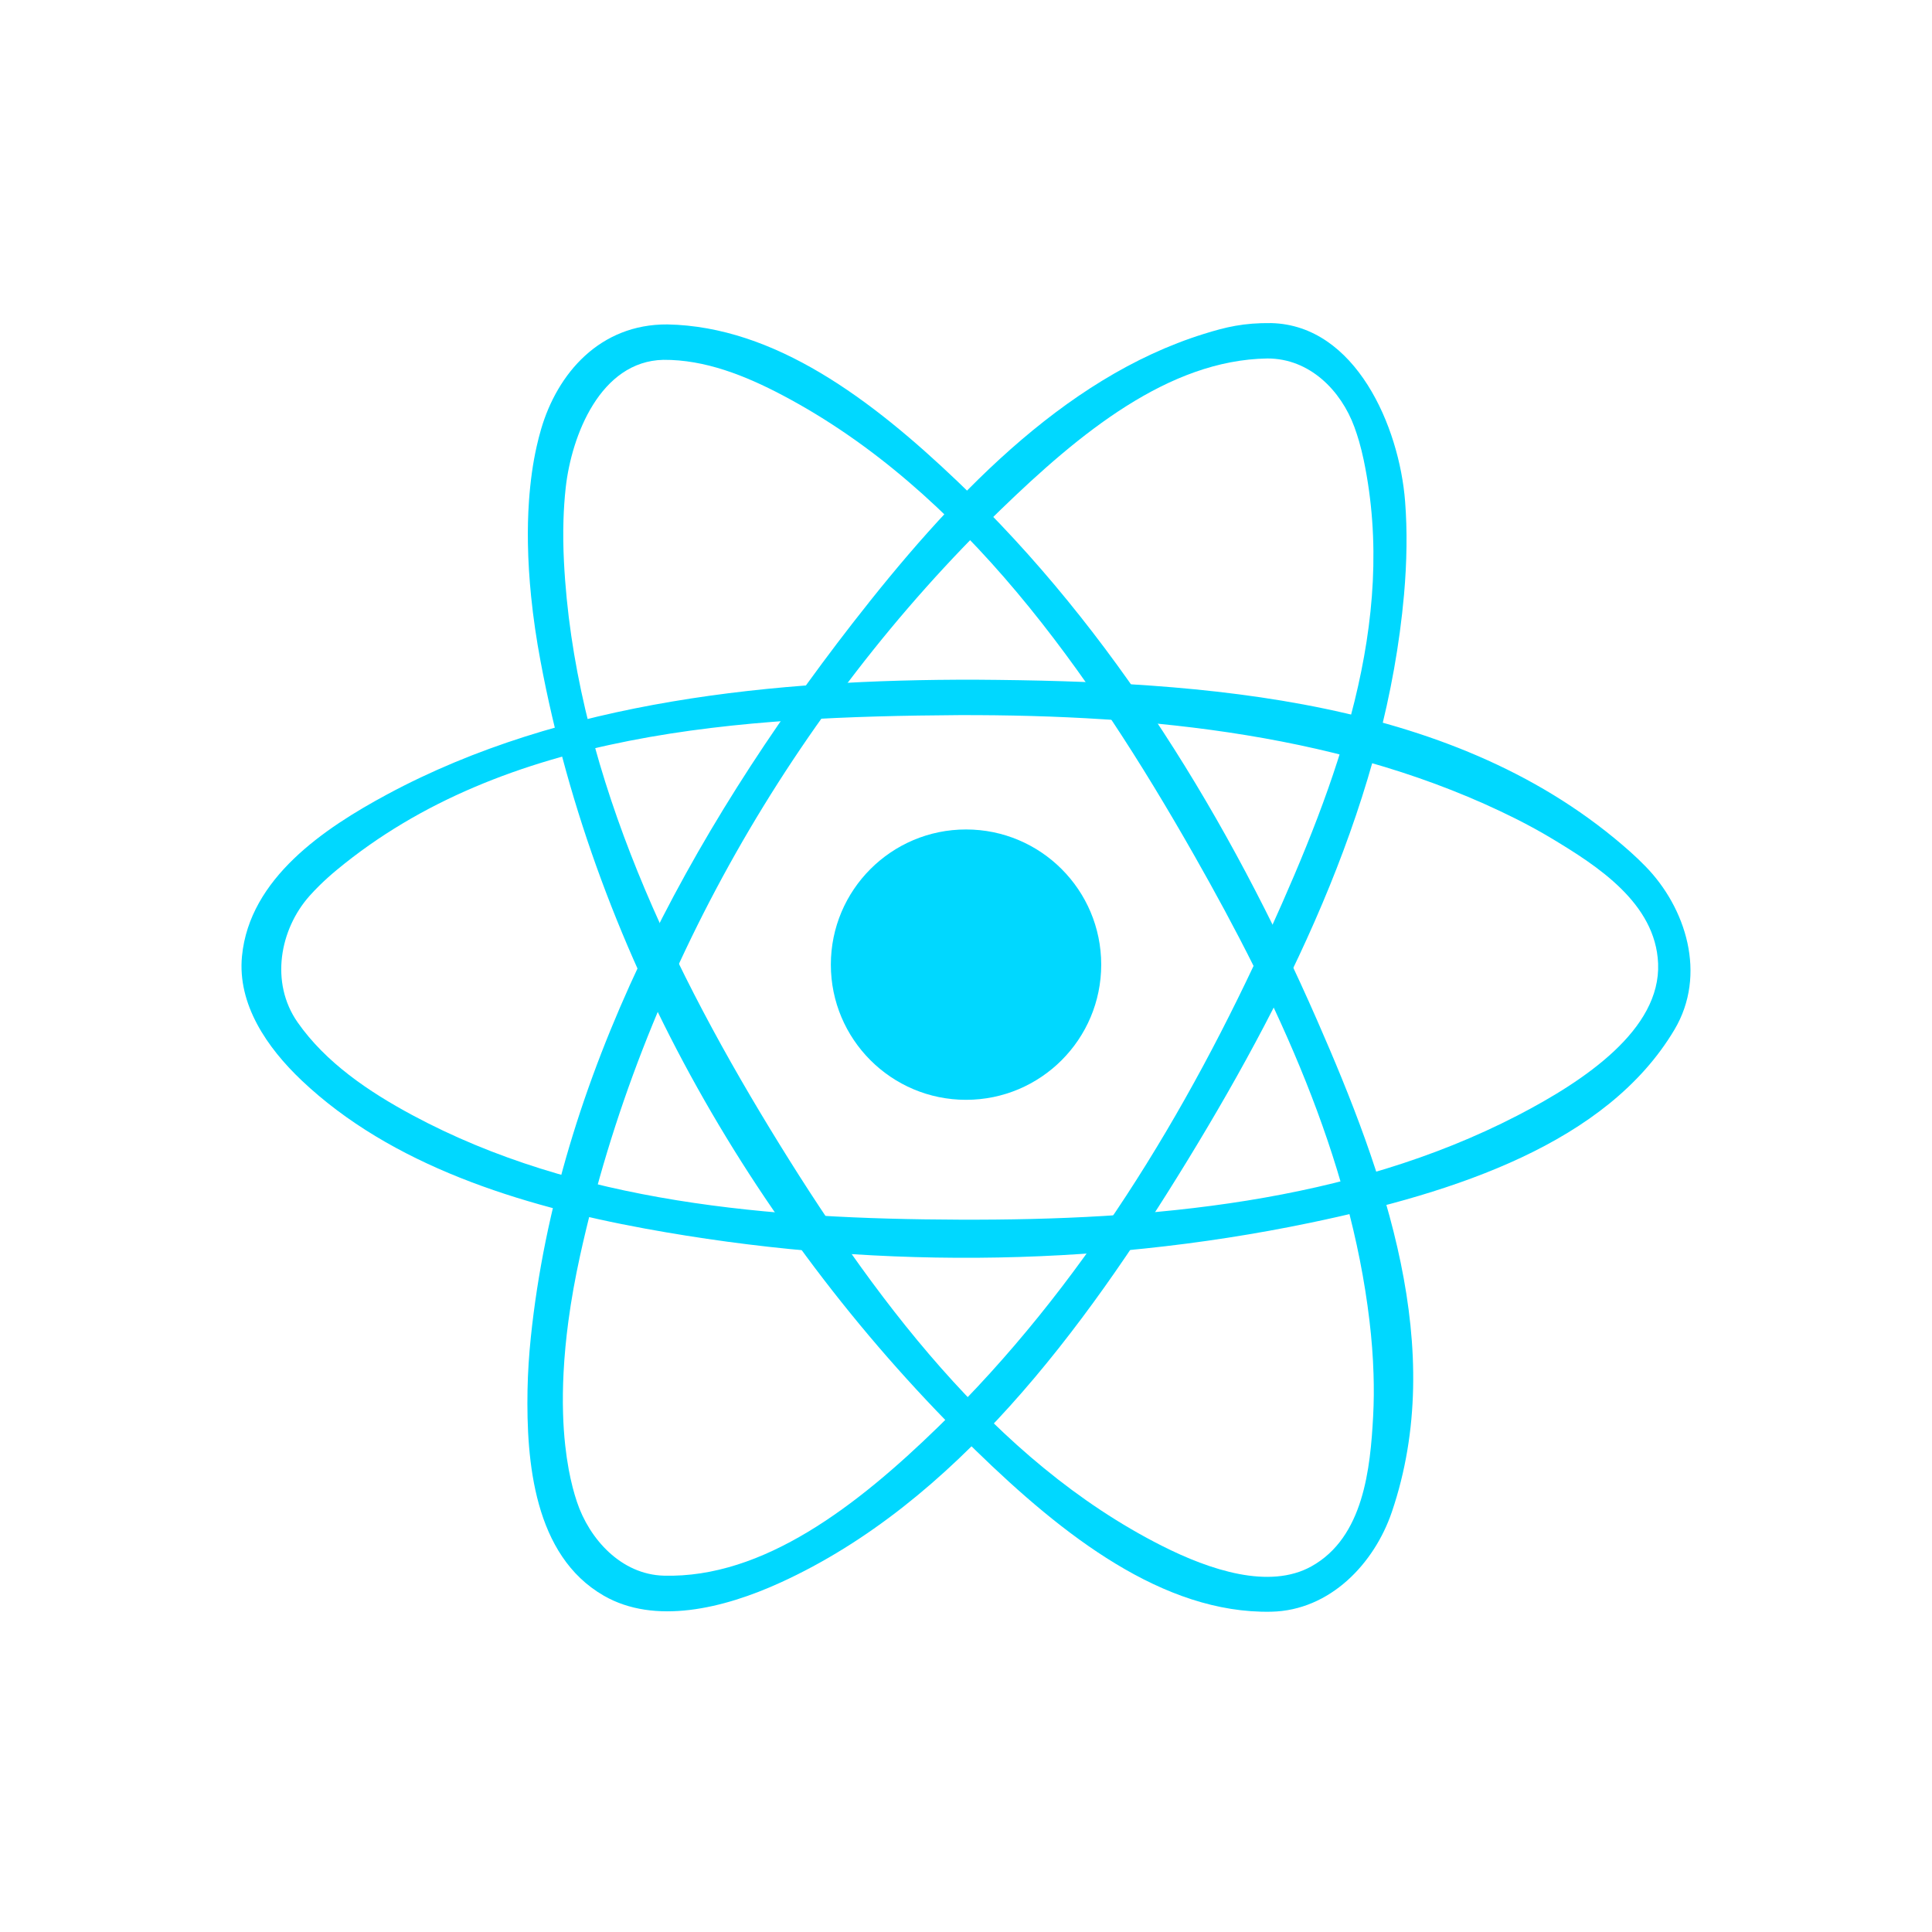
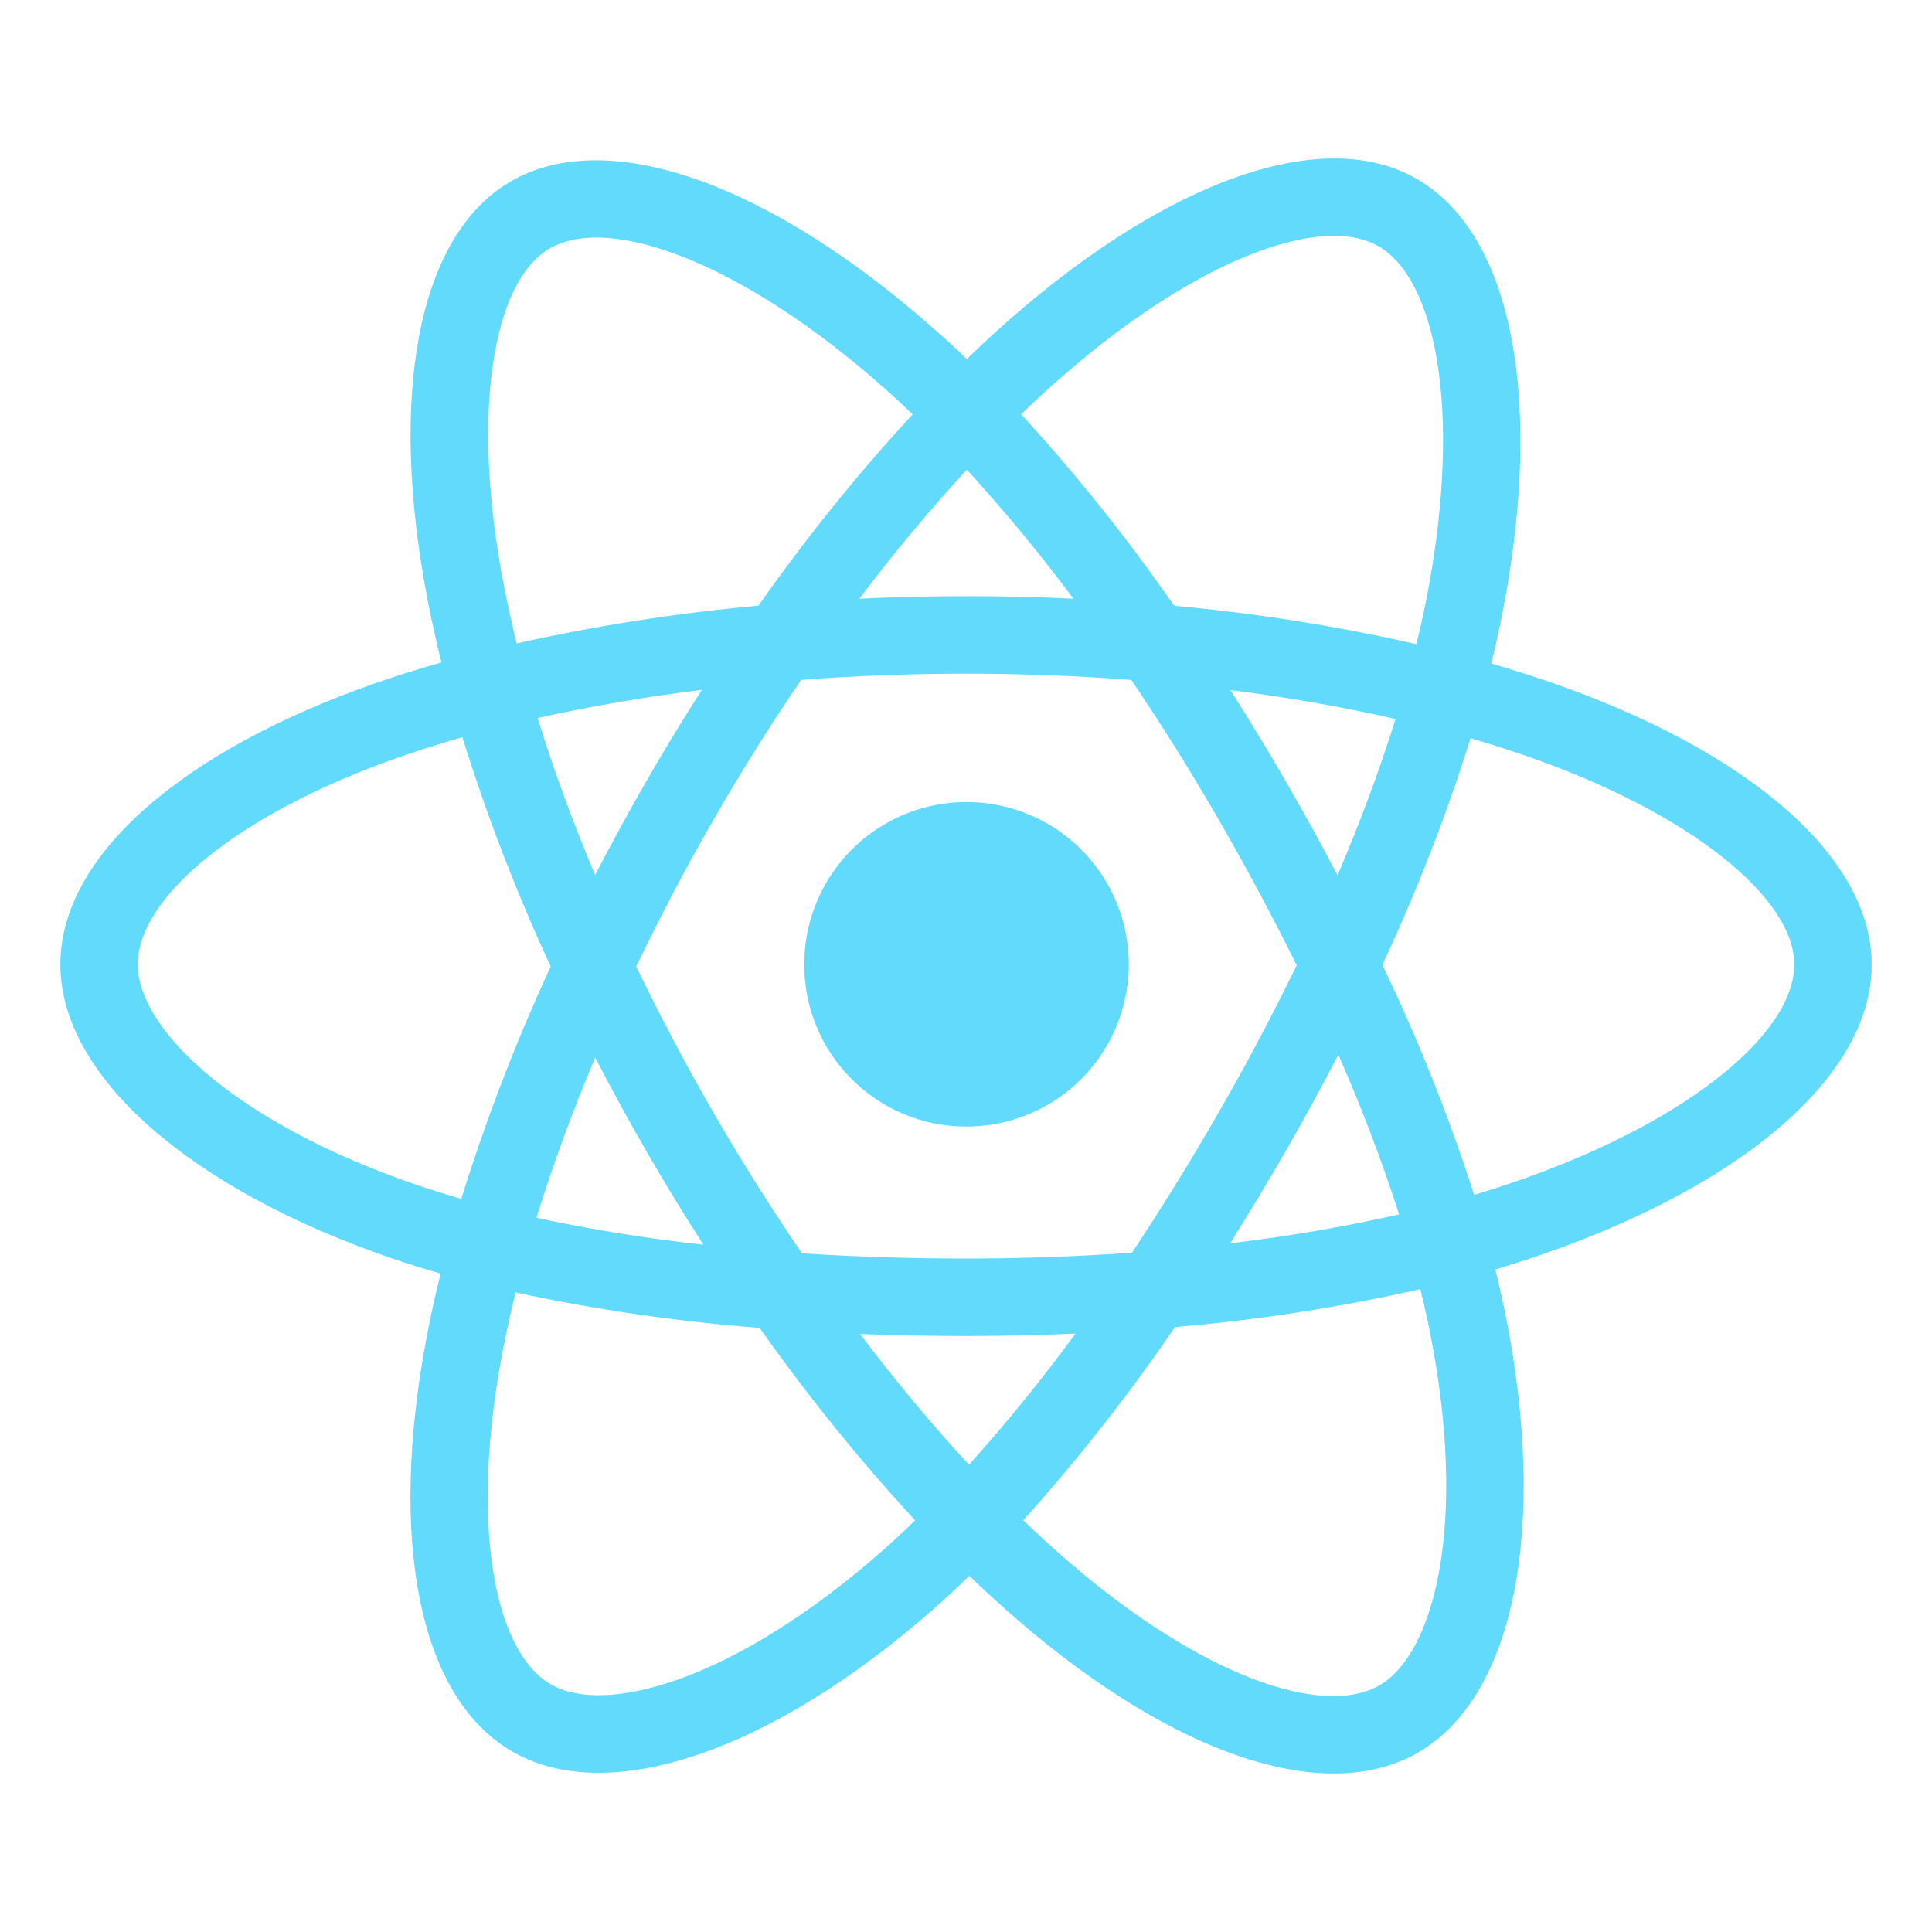
- <svg xmlns="http://www.w3.org/2000/svg" width="800px" height="800px" viewBox="0 0 64 64" version="1.1" xml:space="preserve" style="fill-rule:evenodd;clip-rule:evenodd;stroke-linejoin:round;stroke-miterlimit:2;">
-   <rect id="Icons" x="-1088" y="-64" width="1280" height="800" style="fill:none;" />
-   <g id="Icons1">
-     <g id="Strike">
- 
- </g>
-     <g id="H1">
- 
- </g>
-     <g id="H2">
- 
- </g>
-     <g id="H3">
- 
- </g>
-     <g id="list-ul">
- 
- </g>
-     <g id="hamburger-1">
- 
- </g>
-     <g id="hamburger-2">
- 
- </g>
-     <g id="list-ol">
- 
- </g>
-     <g id="list-task">
- 
- </g>
-     <g id="trash">
- 
- </g>
-     <g id="vertical-menu">
- 
- </g>
-     <g id="horizontal-menu">
- 
- </g>
-     <g id="sidebar-2">
- 
- </g>
-     <g id="Pen">
- 
- </g>
-     <g id="Pen1">
- 
- </g>
-     <g id="clock">
- 
- </g>
-     <g id="external-link">
- 
- </g>
-     <g id="hr">
- 
- </g>
-     <g id="info">
- 
- </g>
-     <g id="warning">
- 
- </g>
-     <g id="plus-circle">
- 
- </g>
-     <g id="minus-circle">
- 
- </g>
-     <g id="vue">
- 
- </g>
-     <g id="cog">
- 
- </g>
-     <g id="logo">
- 
- </g>
-     <g id="radio-check">
- 
- </g>
-     <g id="eye-slash">
- 
- </g>
-     <g id="eye">
- 
- </g>
-     <g id="toggle-off">
- 
- </g>
-     <g id="shredder">
- 
- </g>
-     <g id="spinner--loading--dots-">
- 
- </g>
-     <g id="react">
-       <circle cx="32.001" cy="31.955" r="4.478" style="fill:#00d8ff;" />
-       <path d="M32.33,22.516c7.635,0.052 15.965,0.609 21.683,5.708c0.168,0.15 0.33,0.306 0.488,0.467c1.349,1.375 2.054,3.595 0.965,5.422c-2.234,3.751 -7.23,5.387 -12.067,6.394c-7.234,1.506 -14.798,1.518 -22.029,0.192c-4.161,-0.764 -8.416,-2.103 -11.373,-4.904c-1.151,-1.09 -2.135,-2.524 -1.981,-4.12c0.25,-2.582 2.727,-4.239 4.812,-5.361c5.791,-3.116 12.847,-3.813 19.502,-3.798Zm-0.554,1.173c-7.224,0.049 -15.043,0.51 -20.621,5.129c-0.195,0.161 -0.383,0.33 -0.564,0.507c-0.117,0.114 -0.23,0.233 -0.339,0.355c-0.979,1.1 -1.316,2.867 -0.392,4.188c0.93,1.329 2.342,2.288 3.796,3.07c5.438,2.924 11.864,3.443 18.129,3.465c6.343,0.023 12.884,-0.555 18.487,-3.452c2.232,-1.155 4.744,-2.851 4.655,-5.035c-0.082,-2.004 -2.036,-3.242 -3.499,-4.126c-0.396,-0.239 -0.803,-0.46 -1.216,-0.668c-5.562,-2.787 -12.08,-3.447 -18.436,-3.433Z" style="fill:#00d8ff;" />
-       <path d="M42.115,10.703c2.793,0.071 4.24,3.429 4.431,5.909c0.038,0.493 0.052,0.988 0.046,1.483c-0.006,0.536 -0.035,1.072 -0.082,1.606c-0.589,6.612 -3.608,12.909 -7.163,18.724c-3.477,5.688 -7.717,11.36 -13.485,13.996c-1.907,0.872 -4.175,1.41 -5.863,0.437c-2.314,-1.333 -2.567,-4.451 -2.524,-6.816c0.011,-0.581 0.049,-1.162 0.109,-1.741c0.889,-8.56 5.228,-16.669 10.658,-23.655c3.168,-4.076 6.937,-8.119 11.632,-9.583c0.739,-0.231 1.326,-0.371 2.241,-0.36Zm-0.134,1.172c-3.279,0.052 -6.223,2.482 -8.83,5.007c-6.854,6.637 -11.905,15.464 -13.937,24.721c-0.157,0.717 -0.289,1.439 -0.386,2.166c-0.075,0.563 -0.13,1.129 -0.159,1.697c-0.023,0.452 -0.031,0.905 -0.017,1.358c0.01,0.354 0.033,0.708 0.072,1.06c0.029,0.269 0.068,0.537 0.117,0.803c0.037,0.197 0.08,0.393 0.13,0.588c0.041,0.158 0.087,0.315 0.139,0.471c0.409,1.233 1.463,2.411 2.878,2.45c3.301,0.09 6.409,-2.317 9.096,-4.933c4.717,-4.591 8.232,-10.36 10.978,-16.424c2.216,-4.896 4.243,-10.218 3.111,-15.607c-0.043,-0.204 -0.093,-0.406 -0.15,-0.606c-0.047,-0.163 -0.1,-0.324 -0.158,-0.483c-0.44,-1.199 -1.475,-2.271 -2.884,-2.268Z" style="fill:#00d8ff;" />
-       <path d="M22.109,10.747c3.564,0.069 6.765,2.488 9.607,5.197c5.186,4.943 9.011,11.231 11.913,17.849c2.248,5.127 4.316,10.882 2.478,16.292c-0.579,1.705 -2.044,3.265 -3.997,3.305c-3.581,0.072 -6.9,-2.532 -9.78,-5.335c-7.225,-7.034 -12.589,-16.32 -14.427,-26.168c-0.132,-0.704 -0.237,-1.414 -0.309,-2.127c-0.059,-0.582 -0.096,-1.167 -0.106,-1.752c-0.008,-0.472 0.002,-0.944 0.035,-1.414c0.022,-0.314 0.054,-0.626 0.097,-0.937c0.041,-0.292 0.093,-0.583 0.158,-0.871c0.043,-0.191 0.091,-0.38 0.146,-0.568c0.539,-1.843 1.941,-3.485 4.185,-3.471Zm-0.135,1.173c-2.087,0.046 -3.042,2.507 -3.234,4.234c-0.039,0.354 -0.063,0.711 -0.074,1.068c-0.014,0.456 -0.008,0.913 0.015,1.369c0.328,6.599 3.278,12.979 6.838,18.821c3.352,5.5 7.4,10.978 12.968,13.794c1.608,0.813 3.562,1.452 4.951,0.684c1.742,-0.964 1.956,-3.261 2.049,-4.973c0.025,-0.466 0.028,-0.934 0.013,-1.401c-0.018,-0.586 -0.064,-1.171 -0.133,-1.753c-0.642,-5.437 -3.05,-10.582 -5.816,-15.444c-3.442,-6.048 -7.659,-12.076 -13.627,-15.225c-1.236,-0.652 -2.574,-1.185 -3.95,-1.174Z" style="fill:#00d8ff;" />
-     </g>
-     <g id="check-selected">
- 
- </g>
-     <g id="turn-off">
- 
- </g>
-     <g id="code-block">
- 
- </g>
-     <g id="user">
- 
- </g>
-     <g id="coffee-bean">
- 
- </g>
-     <g id="coffee-beans">
-       <g id="coffee-bean1">
- 
- </g>
-     </g>
-     <g id="coffee-bean-filled">
- 
- </g>
-     <g id="coffee-beans-filled">
-       <g id="coffee-bean2">
- 
- </g>
-     </g>
-     <g id="clipboard">
- 
- </g>
-     <g id="clipboard-paste">
- 
- </g>
-     <g id="clipboard-copy">
- 
- </g>
-     <g id="Layer1">
- 
- </g>
+ <svg xmlns="http://www.w3.org/2000/svg" fill="#61DAFB" width="800px" height="800px" viewBox="0 0 512 512">
+   <g id="SVGRepo_bgCarrier" stroke-width="0" />
+   <g id="SVGRepo_tracerCarrier" stroke-linecap="round" stroke-linejoin="round" />
+   <g id="SVGRepo_iconCarrier">
+     <path d="M410.66,180.72h0q-7.67-2.62-15.45-4.88,1.29-5.25,2.38-10.56c11.7-56.9,4.05-102.74-22.06-117.83-25-14.48-66,.61-107.36,36.69q-6.1,5.34-11.95,11-3.9-3.76-8-7.36c-43.35-38.58-86.8-54.83-112.88-39.69-25,14.51-32.43,57.6-21.9,111.53q1.58,8,3.55,15.93c-6.15,1.75-12.09,3.62-17.77,5.6C48.46,198.9,16,226.73,16,255.59c0,29.82,34.84,59.72,87.77,77.85q6.44,2.19,13,4.07Q114.64,346,113,354.68c-10,53-2.2,95.07,22.75,109.49,25.77,14.89,69-.41,111.14-37.31q5-4.38,10-9.25,6.32,6.11,13,11.86c40.8,35.18,81.09,49.39,106,34.93,25.75-14.94,34.12-60.14,23.25-115.13q-1.25-6.3-2.88-12.86,4.56-1.35,8.93-2.79c55-18.27,90.83-47.81,90.83-78C496,226.62,462.5,198.61,410.66,180.72Zm-129-81.08c35.43-30.91,68.55-43.11,83.65-34.39h0c16.07,9.29,22.32,46.75,12.22,95.88q-1,4.8-2.16,9.57a487.83,487.83,0,0,0-64.18-10.16,481.27,481.27,0,0,0-40.57-50.75Q276,104.57,281.64,99.64ZM157.73,280.25q6.51,12.6,13.61,24.89,7.23,12.54,15.07,24.71a435.28,435.28,0,0,1-44.24-7.13C146.41,309,151.63,294.75,157.73,280.25Zm0-48.33c-6-14.19-11.08-28.15-15.25-41.63,13.7-3.07,28.3-5.58,43.52-7.48q-7.65,11.94-14.72,24.23T157.7,231.92Zm10.9,24.17q9.48-19.77,20.42-38.78h0q10.93-19,23.27-37.13c14.28-1.08,28.92-1.65,43.71-1.65s29.52.57,43.79,1.66q12.21,18.09,23.13,37t20.69,38.6Q334,275.63,323,294.73h0q-10.91,19-23,37.24c-14.25,1-29,1.55-44,1.55s-29.47-.47-43.46-1.38q-12.43-18.19-23.46-37.29T168.6,256.09ZM340.75,305q7.25-12.58,13.92-25.49h0a440.41,440.41,0,0,1,16.12,42.32A434.44,434.44,0,0,1,326,329.48Q333.62,317.39,340.75,305Zm13.72-73.07q-6.64-12.65-13.81-25h0q-7-12.18-14.59-24.06c15.31,1.94,30,4.52,43.77,7.67A439.89,439.89,0,0,1,354.47,231.93ZM256.23,124.48h0a439.75,439.75,0,0,1,28.25,34.18q-28.35-1.35-56.74,0C237.07,146.32,246.62,134.87,256.23,124.48ZM145.66,65.86c16.06-9.32,51.57,4,89,37.27,2.39,2.13,4.8,4.36,7.2,6.67A491.37,491.37,0,0,0,201,160.51a499.12,499.12,0,0,0-64.06,10q-1.83-7.36-3.3-14.82h0C124.59,109.46,130.58,74.61,145.66,65.86ZM122.25,317.71q-6-1.71-11.85-3.71c-23.4-8-42.73-18.44-56-29.81C42.52,274,36.5,263.83,36.5,255.59c0-17.51,26.06-39.85,69.52-55q8.19-2.85,16.52-5.21a493.54,493.54,0,0,0,23.4,60.75A502.46,502.46,0,0,0,122.25,317.71Zm111.13,93.67c-18.63,16.32-37.29,27.89-53.74,33.72h0c-14.78,5.23-26.55,5.38-33.66,1.27-15.14-8.75-21.44-42.54-12.85-87.86q1.53-8,3.5-16a480.85,480.85,0,0,0,64.69,9.39,501.2,501.2,0,0,0,41.2,51C239.54,405.83,236.49,408.65,233.38,411.38Zm23.42-23.22c-9.72-10.51-19.42-22.14-28.88-34.64q13.79.54,28.08.54c9.78,0,19.46-.21,29-.64A439.33,439.33,0,0,1,256.8,388.16Zm124.52,28.59c-2.86,15.44-8.61,25.74-15.72,29.86-15.13,8.78-47.48-2.63-82.36-32.72-4-3.44-8-7.13-12.07-11a484.54,484.54,0,0,0,40.23-51.2,477.84,477.84,0,0,0,65-10.05q1.47,5.94,2.6,11.64h0C383.81,377.58,384.5,399.56,381.32,416.75Zm17.4-102.64h0c-2.62.87-5.32,1.71-8.06,2.53a483.26,483.26,0,0,0-24.31-60.94,481.52,481.52,0,0,0,23.36-60.06c4.91,1.43,9.68,2.93,14.27,4.52,44.42,15.32,71.52,38,71.52,55.43C475.5,274.19,446.23,298.33,398.72,314.11Z" />
+     <path d="M256,298.55a43,43,0,1,0-42.86-43A42.91,42.91,0,0,0,256,298.55Z" />
  </g>
</svg>
